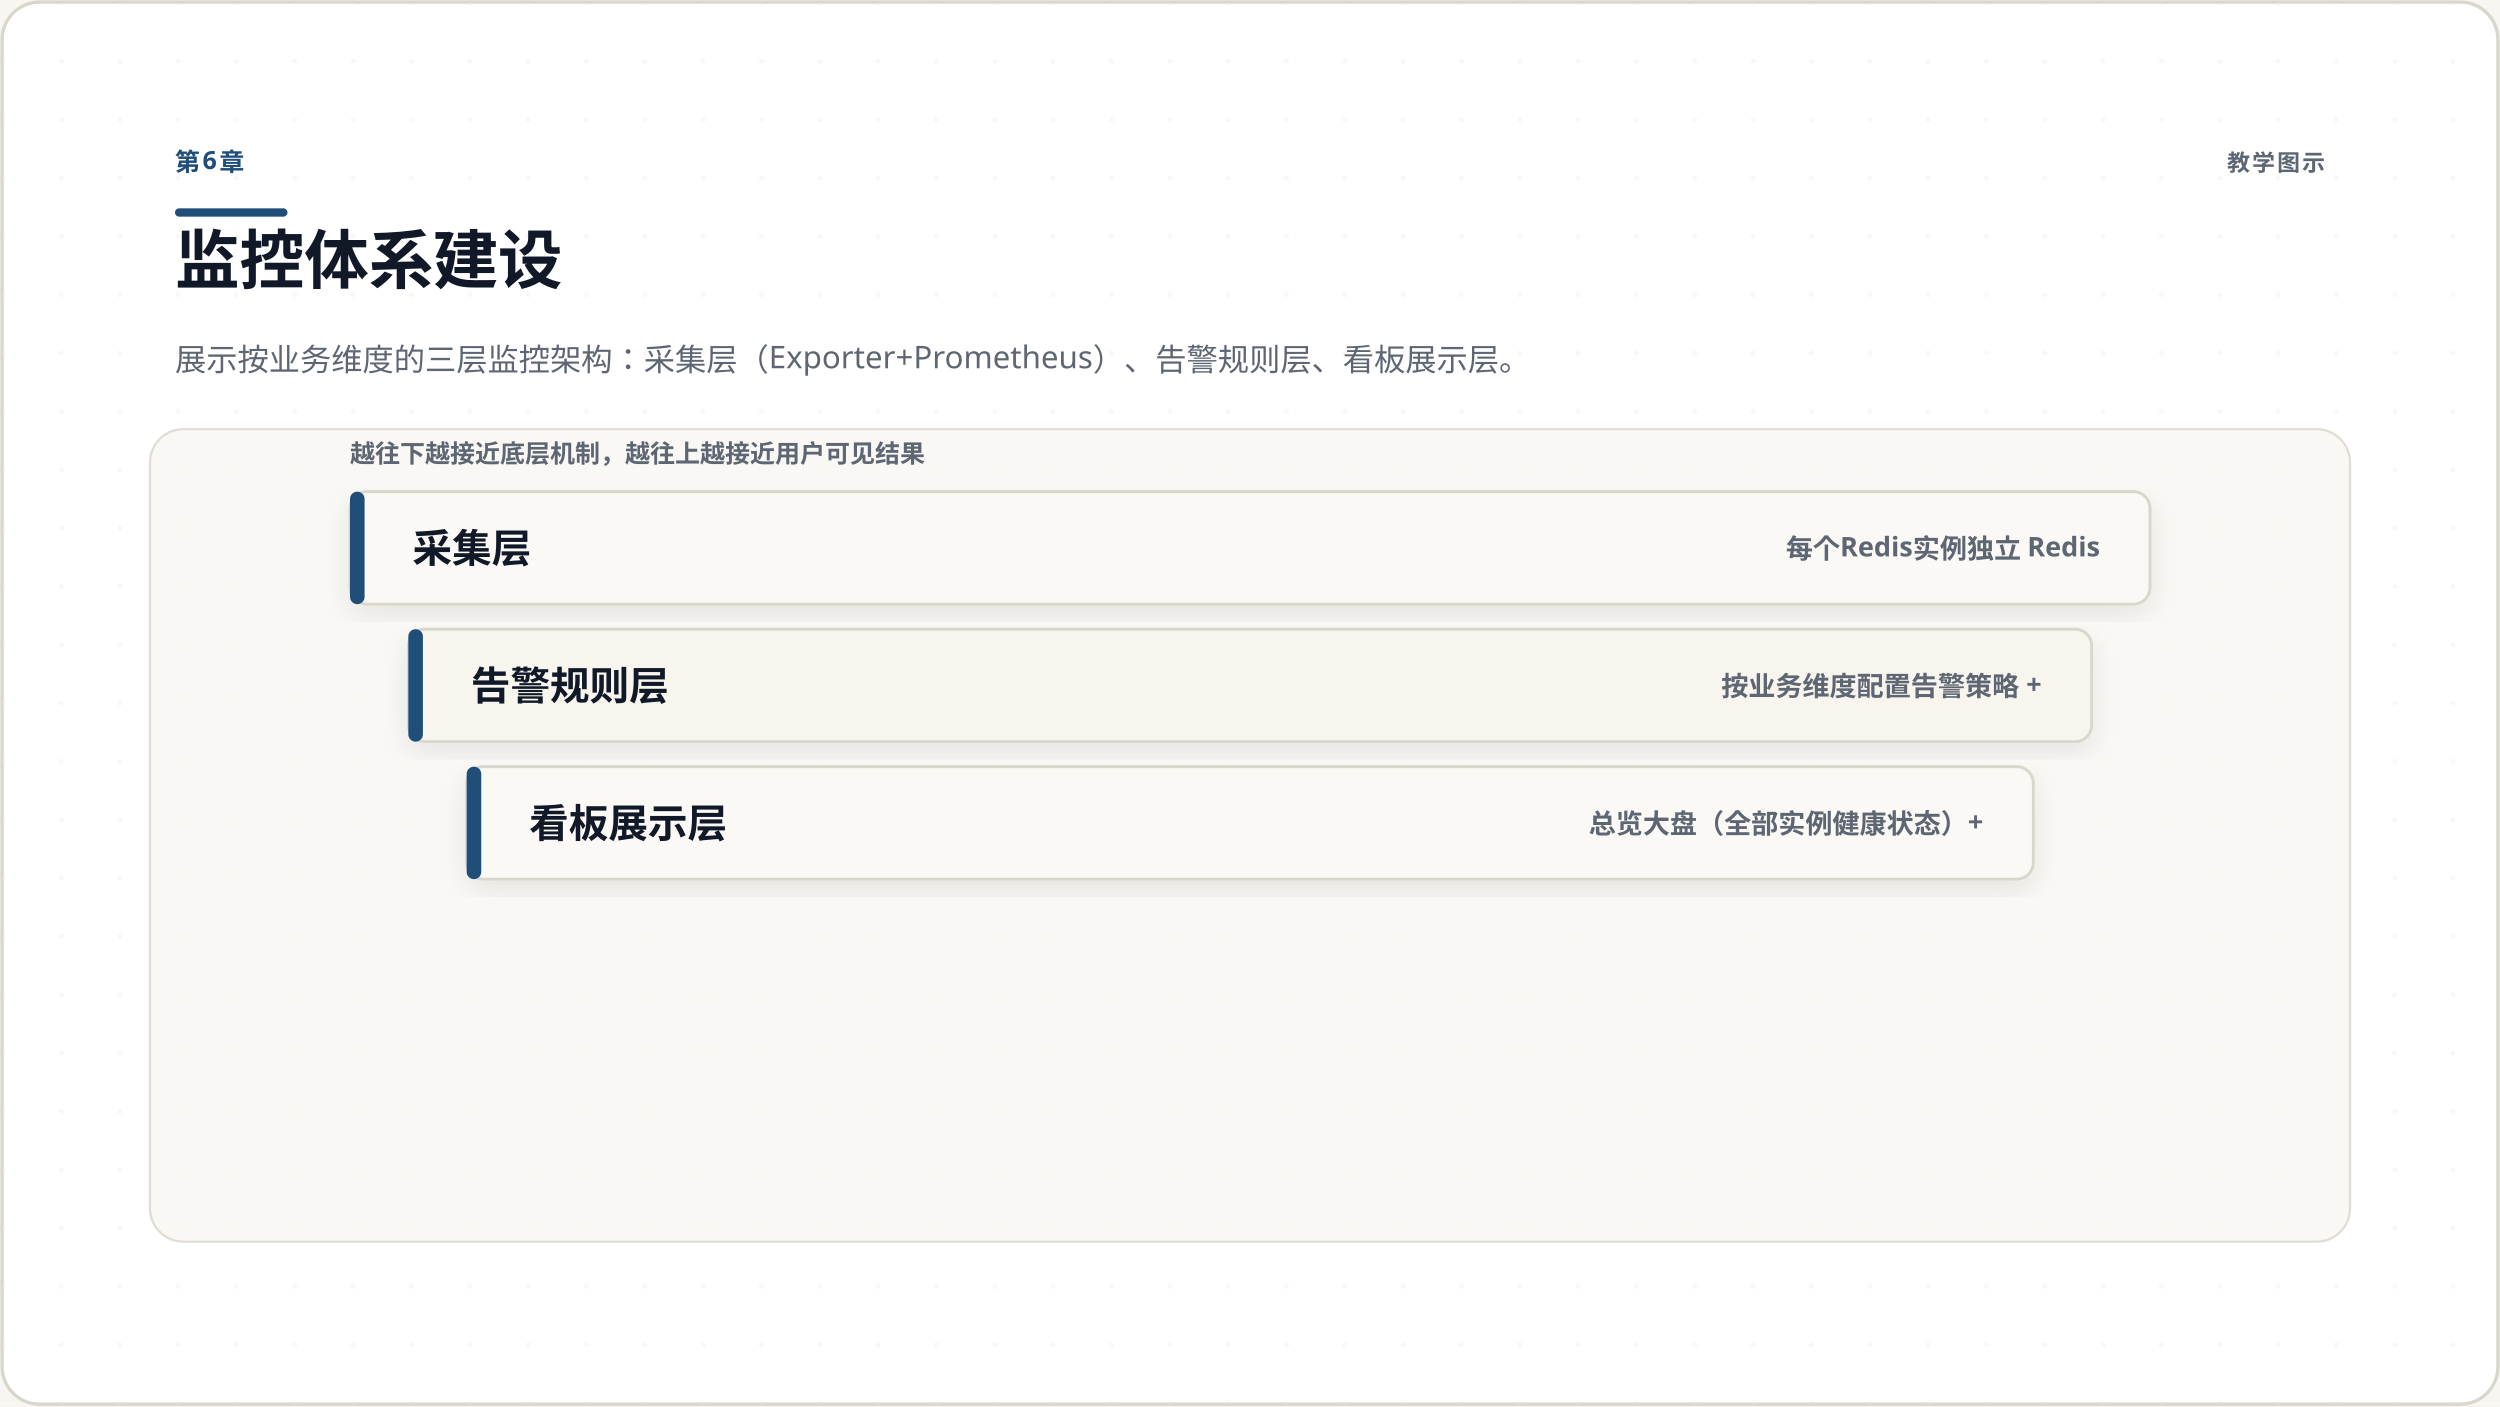
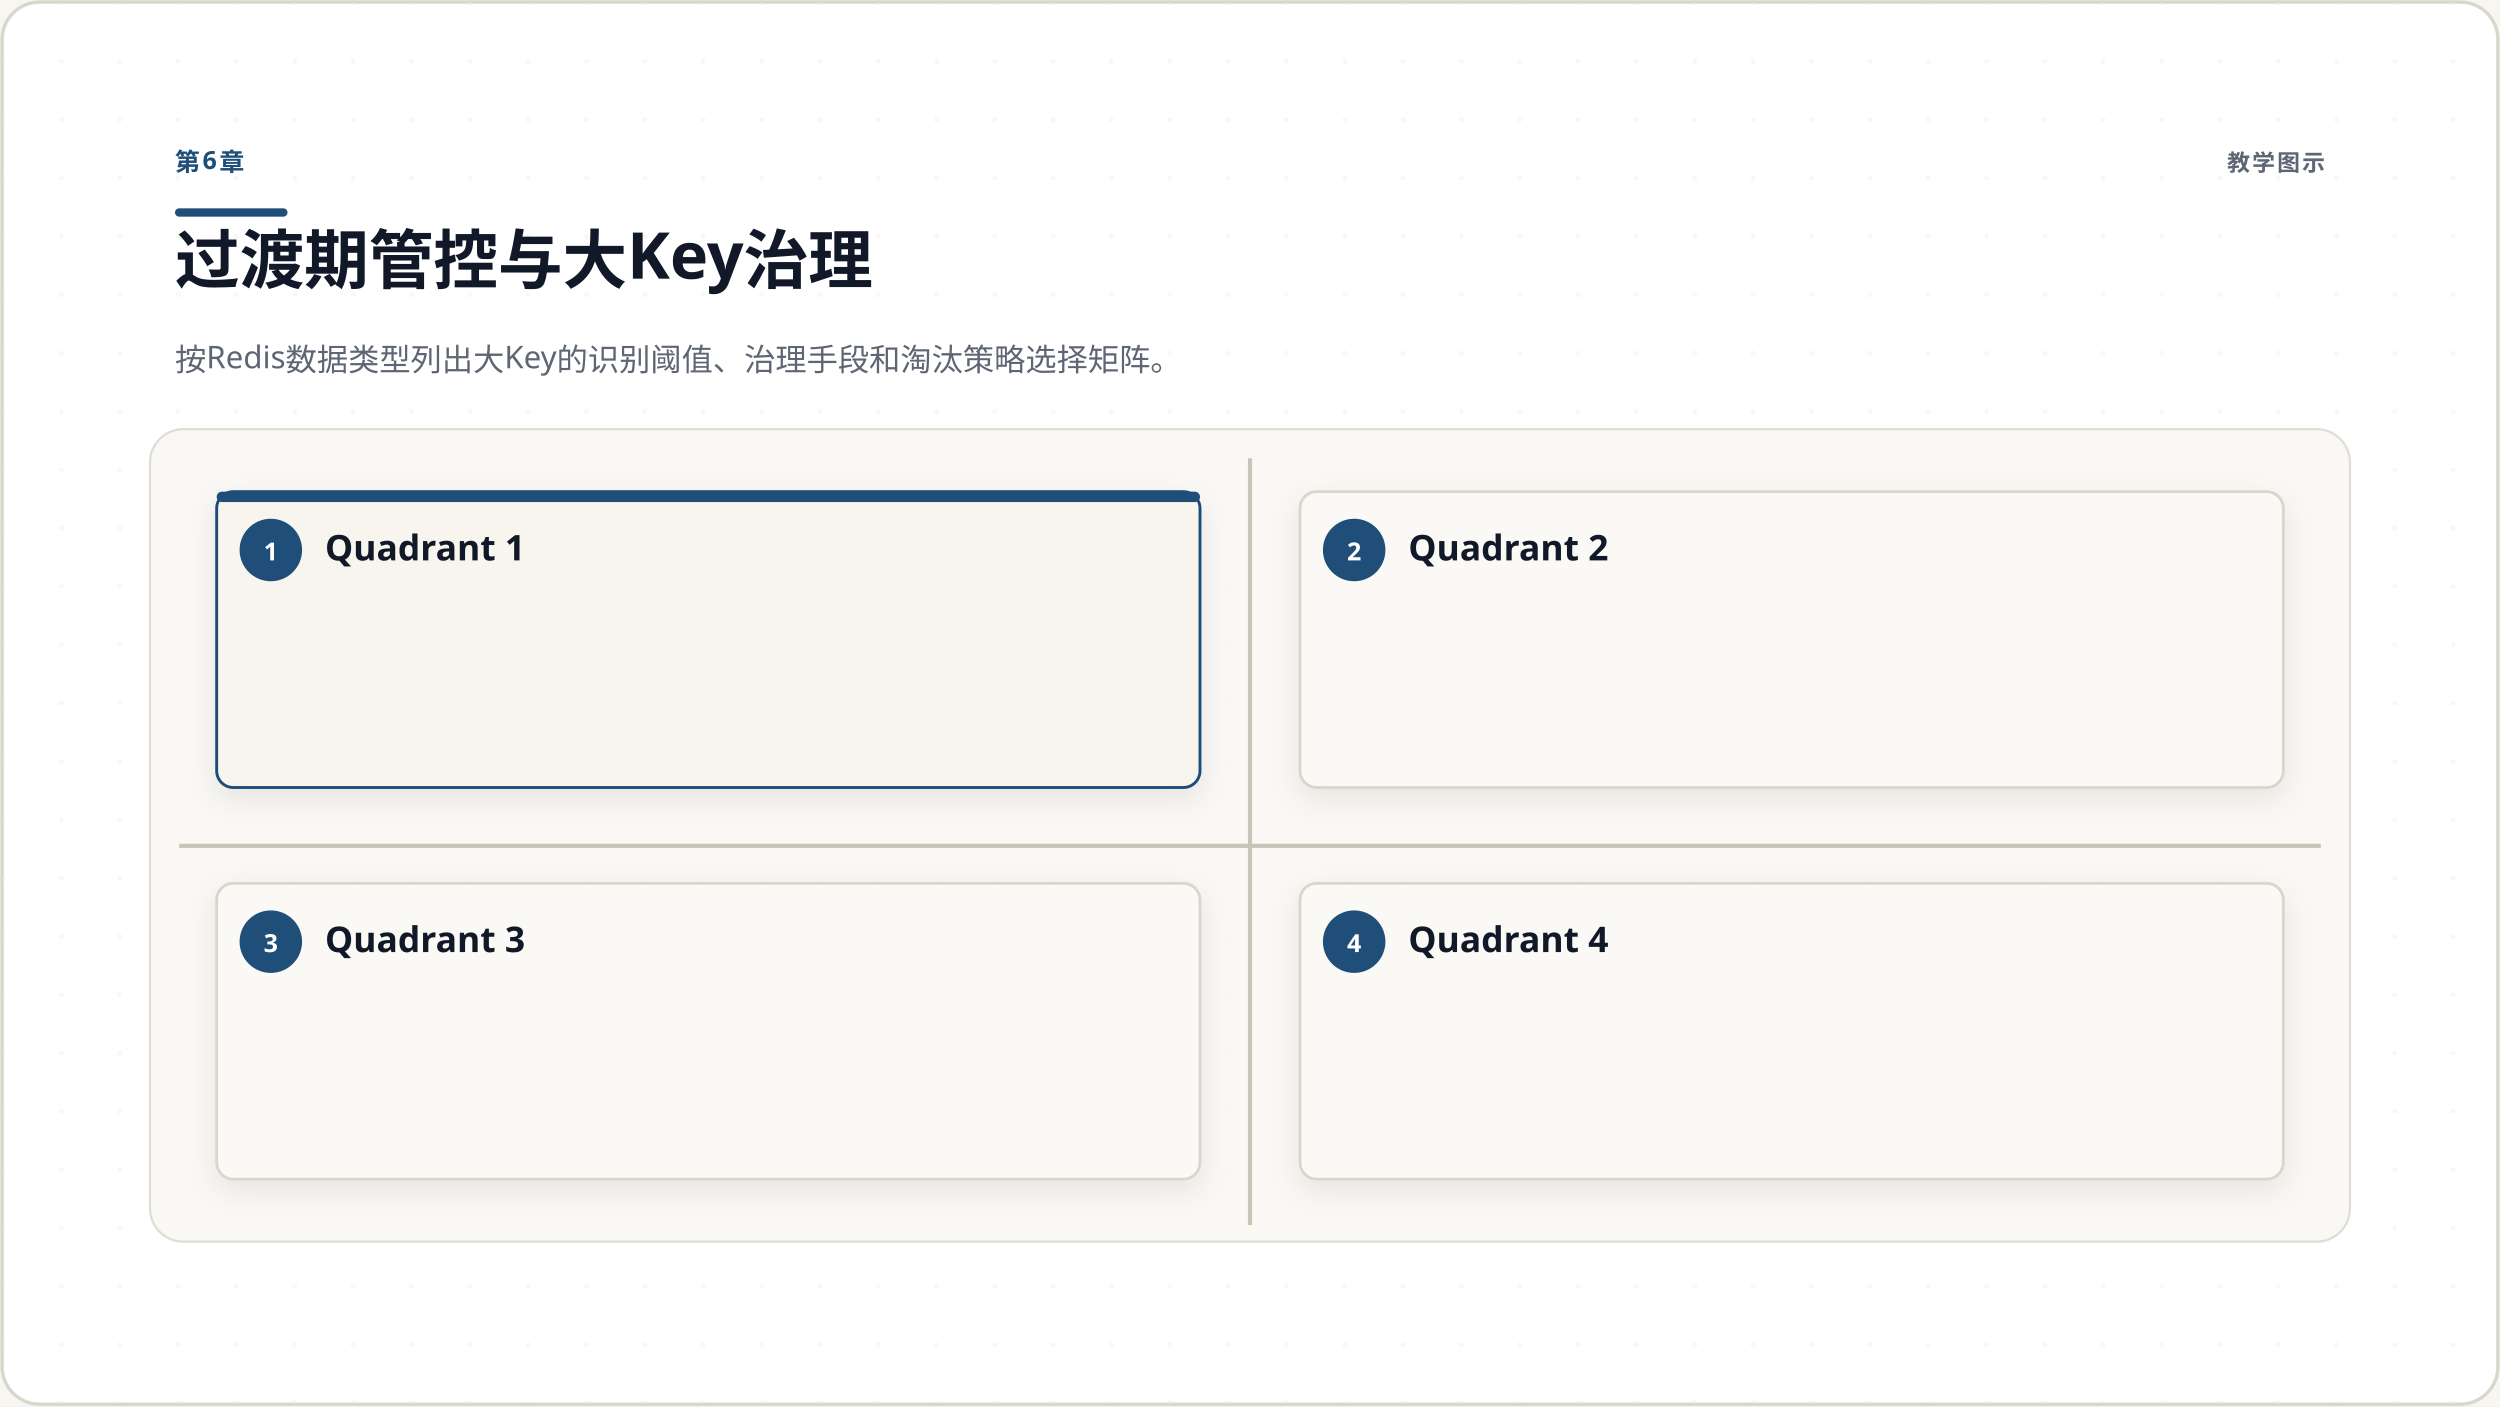
- <svg xmlns="http://www.w3.org/2000/svg" width="1200" height="675" viewBox="0 0 1200 675" role="img" aria-label="监控体系建设" font-family="Noto Sans SC, Source Han Sans SC, PingFang SC, system-ui, sans-serif">
+ <svg xmlns="http://www.w3.org/2000/svg" width="1200" height="675" viewBox="0 0 1200 675" role="img" aria-label="过渡期管控与大Key治理" font-family="Noto Sans SC, Source Han Sans SC, PingFang SC, system-ui, sans-serif">
  <defs>
    <filter id="soft-shadow" x="-8%" y="-12%" width="116%" height="128%">
      <feDropShadow dx="0" dy="5" stdDeviation="7" flood-color="#111827" flood-opacity="0.08" />
    </filter>
    <pattern id="dot-grid" width="28" height="28" patternUnits="userSpaceOnUse">
      <circle cx="1.5" cy="1.5" r="1.2" fill="#e8e4da" opacity="0.85" />
    </pattern>
    <marker id="arrow" markerWidth="12" markerHeight="12" refX="10" refY="6" orient="auto" markerUnits="strokeWidth">
      <path d="M2,2 L10,6 L2,10" fill="none" stroke="#1f4e79" stroke-width="2" stroke-linecap="round" stroke-linejoin="round" />
    </marker>
  </defs>
  <rect width="1200" height="675" fill="#f8f6f1" />
  <rect x="1" y="1" width="1198" height="673" rx="18" fill="#ffffff" stroke="#d9d6cc" stroke-width="1.6" />
  <rect x="1" y="1" width="1198" height="673" rx="18" fill="url(#dot-grid)" opacity="0.34" />
  <rect x="72" y="206" width="1056" height="390" rx="16" fill="#f8f6f1" stroke="#d9d6cc" stroke-width="1.1" opacity="0.82" />
  <text x="84" y="82" fill="#1f4e79" font-size="12" font-weight="800" letter-spacing="1.2">第6章</text>
  <text x="1116" y="82" text-anchor="end" fill="#5f6673" font-size="11" font-weight="700" letter-spacing="1">教学图示</text>
  <rect x="84" y="100" width="54" height="4" rx="2" fill="#1f4e79" />
  <text x="84.0" y="136.0" text-anchor="start" fill="#111827" font-size="31" font-weight="800">
-     <tspan x="84.0" dy="0">监控体系建设</tspan>
+     <tspan x="84.0" dy="0">过渡期管控与大Key治理</tspan>
  </text>
  <text x="84.0" y="178.0" text-anchor="start" fill="#5f6673" font-size="15" font-weight="500">
-     <tspan x="84.0" dy="0">展示按业务维度的三层监控架构：采集层（Exporter+Prometheus）、告警规则层、看板展示层。</tspan>
+     <tspan x="84.0" dy="0">按Redis数据类型列出大Key的识别阈值、治理手段和淘汰策略选择矩阵。</tspan>
  </text>
-   <text x="168" y="222" fill="#5f6673" font-size="12" font-weight="700">越往下越接近底层机制，越往上越接近用户可见结果</text>
-   <rect x="168.0" y="236.0" width="864.0" height="54.0" rx="8" fill="#faf9f5" stroke="#d9d6cc" stroke-width="1.4" filter="url(#soft-shadow)" />
-   <rect x="168.0" y="236.0" width="7" height="54.0" rx="3.5" fill="#1f4e79" />
-   <text x="198.0" y="270.0" text-anchor="start" fill="#111827" font-size="19" font-weight="780">
-     <tspan x="198.0" dy="0">采集层</tspan>
+   <line x1="600" y1="220" x2="600" y2="588" stroke="#c9c4b8" stroke-width="2" />
+   <line x1="86" y1="406" x2="1114" y2="406" stroke="#c9c4b8" stroke-width="2" />
+   <rect x="104.0" y="236.0" width="472.0" height="142.0" rx="8" fill="#f7f5ee" stroke="#1f4e79" stroke-width="1.4" filter="url(#soft-shadow)" />
+   <rect x="104.0" y="236.0" width="472.0" height="5" rx="2.5" fill="#1f4e79" />
+   <circle cx="130.0" cy="264.0" r="15" fill="#1f4e79" />
+   <text x="130.0" y="269.0" text-anchor="middle" fill="#ffffff" font-size="12" font-weight="800">
+     <tspan x="130.0" dy="0">1</tspan>
  </text>
-   <text x="1008.0" y="268.0" text-anchor="end" fill="#5f6673" font-size="13" font-weight="560">
-     <tspan x="1008.0" dy="0">每个Redis实例独立 Redis</tspan>
+   <text x="156.0" y="269.0" text-anchor="start" fill="#111827" font-size="17" font-weight="760">
+     <tspan x="156.0" dy="0">Quadrant 1</tspan>
  </text>
-   <rect x="196.0" y="302.0" width="808.0" height="54.0" rx="8" fill="#f7f5ee" stroke="#d9d6cc" stroke-width="1.4" filter="url(#soft-shadow)" />
-   <rect x="196.0" y="302.0" width="7" height="54.0" rx="3.5" fill="#1f4e79" />
-   <text x="226.0" y="336.0" text-anchor="start" fill="#111827" font-size="19" font-weight="780">
-     <tspan x="226.0" dy="0">告警规则层</tspan>
+   <rect x="624.0" y="236.0" width="472.0" height="142.0" rx="8" fill="#faf9f5" stroke="#d9d6cc" stroke-width="1.4" filter="url(#soft-shadow)" />
+   <circle cx="650.0" cy="264.0" r="15" fill="#1f4e79" />
+   <text x="650.0" y="269.0" text-anchor="middle" fill="#ffffff" font-size="12" font-weight="800">
+     <tspan x="650.0" dy="0">2</tspan>
  </text>
-   <text x="980.0" y="334.0" text-anchor="end" fill="#5f6673" font-size="13" font-weight="560">
-     <tspan x="980.0" dy="0">按业务维度配置告警策略 +</tspan>
+   <text x="676.0" y="269.0" text-anchor="start" fill="#111827" font-size="17" font-weight="760">
+     <tspan x="676.0" dy="0">Quadrant 2</tspan>
  </text>
-   <rect x="224.0" y="368.0" width="752.0" height="54.0" rx="8" fill="#faf9f5" stroke="#d9d6cc" stroke-width="1.4" filter="url(#soft-shadow)" />
-   <rect x="224.0" y="368.0" width="7" height="54.0" rx="3.5" fill="#1f4e79" />
-   <text x="254.0" y="402.0" text-anchor="start" fill="#111827" font-size="19" font-weight="780">
-     <tspan x="254.0" dy="0">看板展示层</tspan>
+   <rect x="104.0" y="424.0" width="472.0" height="142.0" rx="8" fill="#faf9f5" stroke="#d9d6cc" stroke-width="1.4" filter="url(#soft-shadow)" />
+   <circle cx="130.0" cy="452.0" r="15" fill="#1f4e79" />
+   <text x="130.0" y="457.0" text-anchor="middle" fill="#ffffff" font-size="12" font-weight="800">
+     <tspan x="130.0" dy="0">3</tspan>
  </text>
-   <text x="952.0" y="400.0" text-anchor="end" fill="#5f6673" font-size="13" font-weight="560">
-     <tspan x="952.0" dy="0">总览大盘（全部实例健康状态）+</tspan>
+   <text x="156.0" y="457.0" text-anchor="start" fill="#111827" font-size="17" font-weight="760">
+     <tspan x="156.0" dy="0">Quadrant 3</tspan>
+   </text>
+   <rect x="624.0" y="424.0" width="472.0" height="142.0" rx="8" fill="#faf9f5" stroke="#d9d6cc" stroke-width="1.4" filter="url(#soft-shadow)" />
+   <circle cx="650.0" cy="452.0" r="15" fill="#1f4e79" />
+   <text x="650.0" y="457.0" text-anchor="middle" fill="#ffffff" font-size="12" font-weight="800">
+     <tspan x="650.0" dy="0">4</tspan>
+   </text>
+   <text x="676.0" y="457.0" text-anchor="start" fill="#111827" font-size="17" font-weight="760">
+     <tspan x="676.0" dy="0">Quadrant 4</tspan>
  </text>
</svg>
